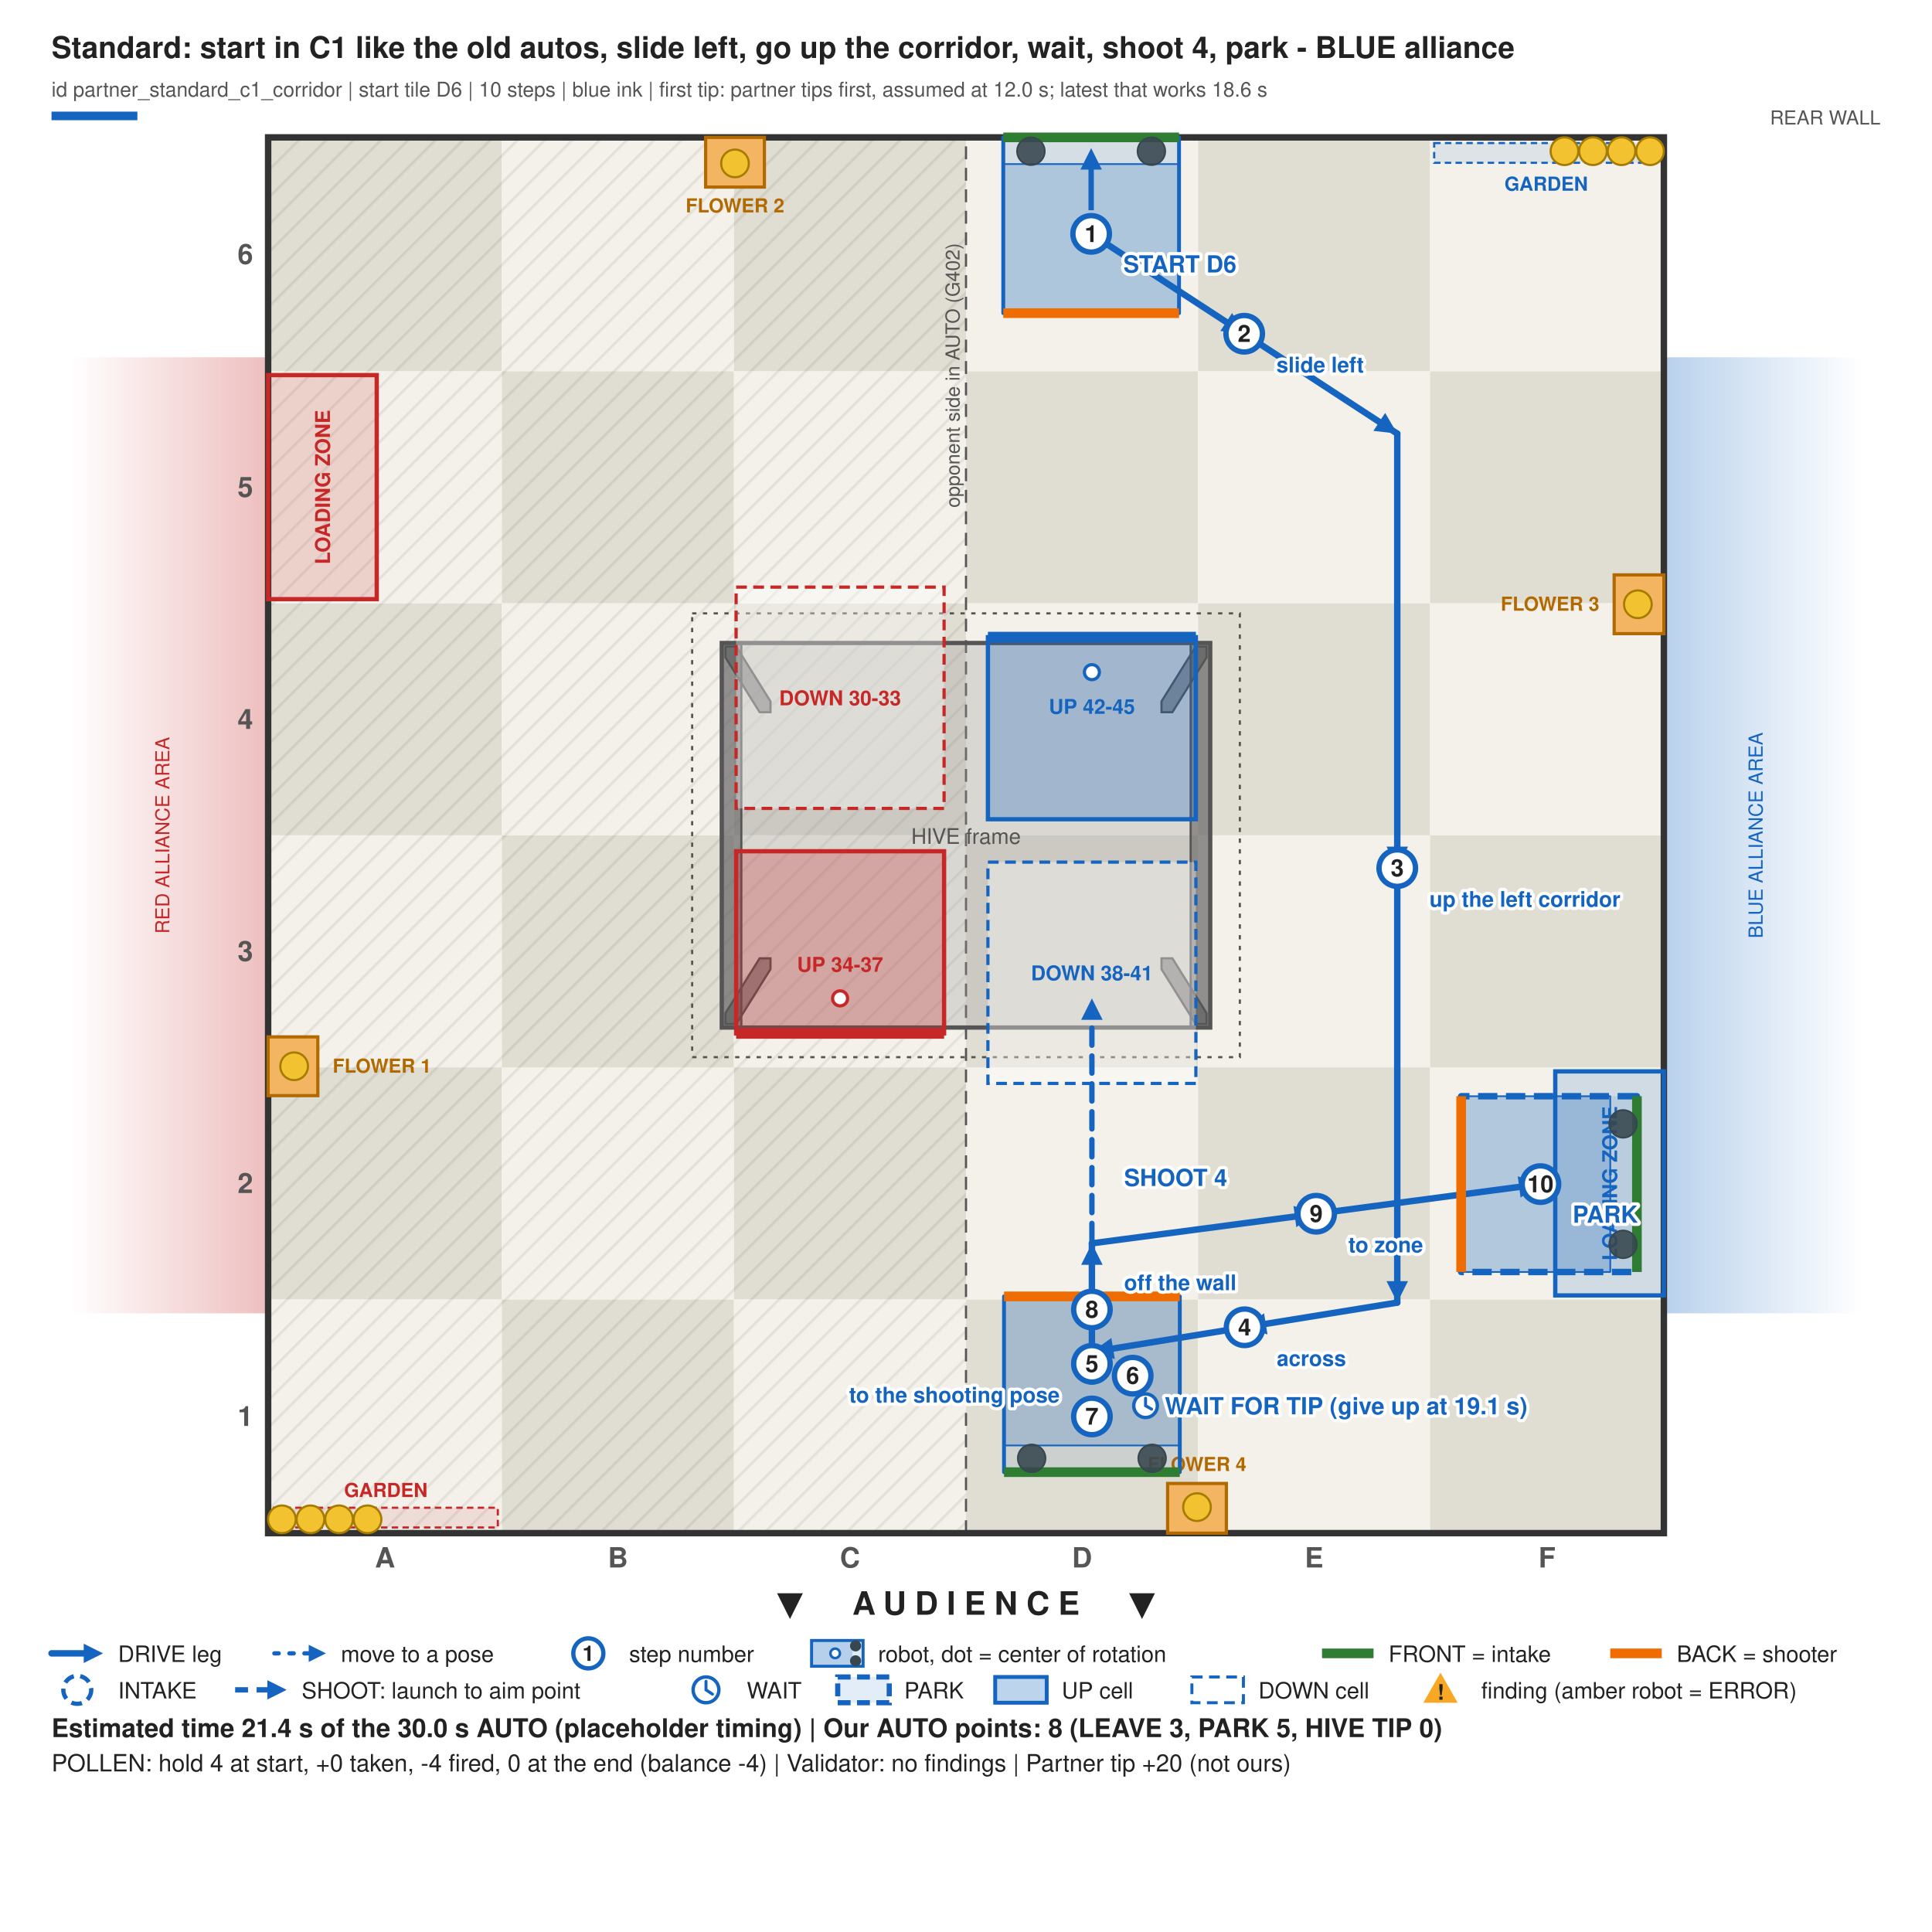
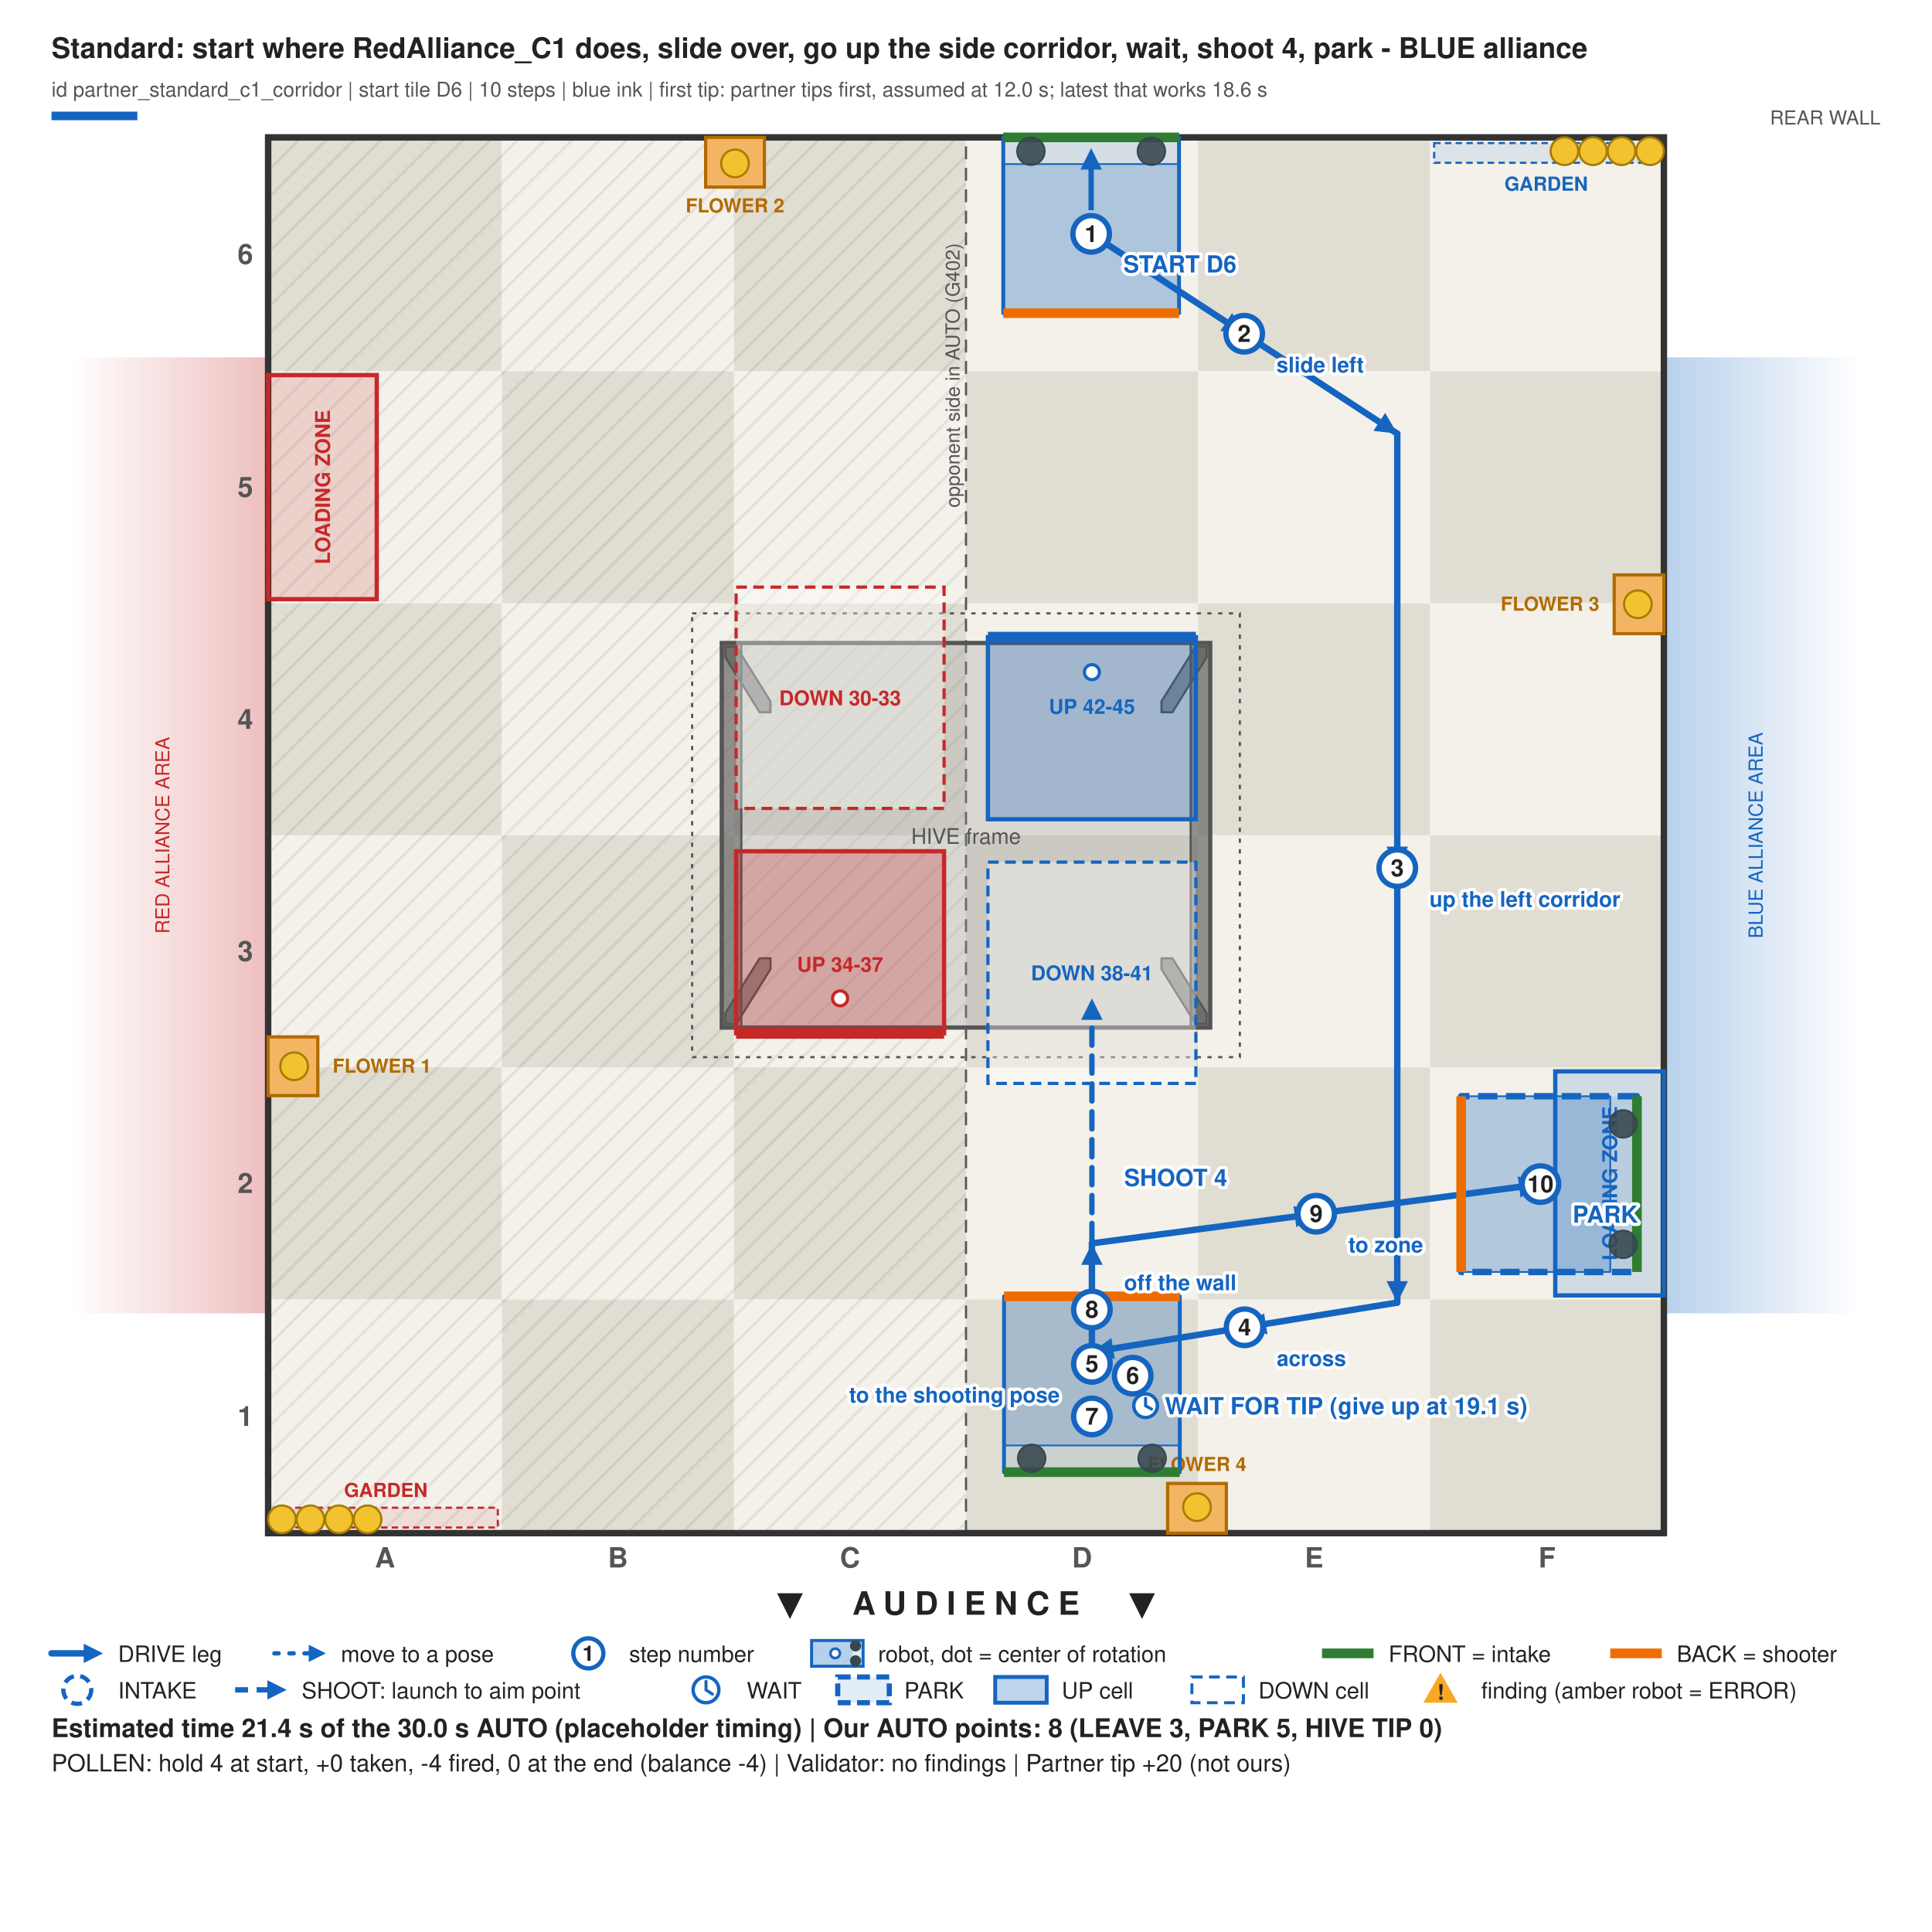
<svg xmlns="http://www.w3.org/2000/svg" viewBox="0 0 900 900" width="900" height="900" role="img" aria-labelledby="svg-title svg-desc" font-family="Helvetica, Arial, sans-serif">
  <defs>
    <linearGradient id="area-red" x1="1" y1="0" x2="0" y2="0">
      <stop offset="0" stop-color="#c62828" stop-opacity="0.30" />
      <stop offset="1" stop-color="#c62828" stop-opacity="0" />
    </linearGradient>
    <linearGradient id="area-blue" x1="0" y1="0" x2="1" y2="0">
      <stop offset="0" stop-color="#1565c0" stop-opacity="0.30" />
      <stop offset="1" stop-color="#1565c0" stop-opacity="0" />
    </linearGradient>
    <pattern id="opponent-hatch" width="9" height="9" patternUnits="userSpaceOnUse" patternTransform="rotate(45)">
      <line x1="0" y1="0" x2="0" y2="9" stroke="#000000" stroke-opacity="0.07" stroke-width="2.5" />
    </pattern>
  </defs>
  <rect id="background" x="0" y="0" width="900" height="900" fill="#ffffff" />
-   <text id="title" x="24" y="27" font-size="13.96" font-weight="bold" fill="#222222">Standard: start in C1 like the old autos, slide left, go up the corridor, wait, shoot 4, park - BLUE alliance</text>
+   <text id="title" x="24" y="27" font-size="13.23" font-weight="bold" fill="#222222">Standard: start where RedAlliance_C1 does, slide over, go up the side corridor, wait, shoot 4, park - BLUE alliance</text>
  <text id="subtitle" x="24" y="45" font-size="9.5" fill="#555555">id partner_standard_c1_corridor  |  start tile D6  |  10 steps  |  blue ink  |  first tip: partner tips first, assumed at 12.0 s; latest that works 18.6 s</text>
  <rect x="24" y="52" width="40" height="4" fill="#1565c0" />
  <g id="field">
    <rect class="alliance-area" data-alliance="RED" x="32.9" y="166.43" width="92" height="445.37" fill="url(#area-red)" />
    <rect class="alliance-area" data-alliance="BLUE" x="775.1" y="166.43" width="92" height="445.37" fill="url(#area-blue)" />
    <text x="78.9" y="389.12" font-size="9" fill="#c62828" text-anchor="middle" transform="rotate(-90 78.9 389.12)">RED ALLIANCE AREA</text>
    <text x="821.1" y="389.12" font-size="9" fill="#1565c0" text-anchor="middle" transform="rotate(-90 821.1 389.12)">BLUE ALLIANCE AREA</text>
    <rect class="tile" data-tile="A1" x="124.9" y="605.3" width="108.9" height="108.9" fill="#f3f1ea" />
    <rect class="tile" data-tile="A2" x="124.9" y="497.2" width="108.9" height="108.1" fill="#e0ddd2" />
    <rect class="tile" data-tile="A3" x="124.9" y="389.1" width="108.9" height="108.1" fill="#f3f1ea" />
    <rect class="tile" data-tile="A4" x="124.9" y="281" width="108.9" height="108.1" fill="#e0ddd2" />
    <rect class="tile" data-tile="A5" x="124.9" y="172.9" width="108.9" height="108.1" fill="#f3f1ea" />
    <rect class="tile" data-tile="A6" x="124.9" y="64" width="108.9" height="108.9" fill="#e0ddd2" />
    <rect class="tile" data-tile="B1" x="233.8" y="605.3" width="108.1" height="108.9" fill="#e0ddd2" />
    <rect class="tile" data-tile="B2" x="233.8" y="497.2" width="108.1" height="108.1" fill="#f3f1ea" />
    <rect class="tile" data-tile="B3" x="233.8" y="389.1" width="108.1" height="108.1" fill="#e0ddd2" />
    <rect class="tile" data-tile="B4" x="233.8" y="281" width="108.1" height="108.1" fill="#f3f1ea" />
    <rect class="tile" data-tile="B5" x="233.8" y="172.9" width="108.1" height="108.1" fill="#e0ddd2" />
    <rect class="tile" data-tile="B6" x="233.8" y="64" width="108.1" height="108.9" fill="#f3f1ea" />
    <rect class="tile" data-tile="C1" x="341.9" y="605.3" width="108.1" height="108.9" fill="#f3f1ea" />
    <rect class="tile" data-tile="C2" x="341.9" y="497.2" width="108.1" height="108.1" fill="#e0ddd2" />
    <rect class="tile" data-tile="C3" x="341.9" y="389.1" width="108.1" height="108.1" fill="#f3f1ea" />
    <rect class="tile" data-tile="C4" x="341.9" y="281" width="108.1" height="108.1" fill="#e0ddd2" />
    <rect class="tile" data-tile="C5" x="341.9" y="172.9" width="108.1" height="108.1" fill="#f3f1ea" />
    <rect class="tile" data-tile="C6" x="341.9" y="64" width="108.1" height="108.9" fill="#e0ddd2" />
    <rect class="tile" data-tile="D1" x="450" y="605.3" width="108.1" height="108.9" fill="#e0ddd2" />
    <rect class="tile" data-tile="D2" x="450" y="497.2" width="108.1" height="108.1" fill="#f3f1ea" />
    <rect class="tile" data-tile="D3" x="450" y="389.1" width="108.1" height="108.1" fill="#e0ddd2" />
    <rect class="tile" data-tile="D4" x="450" y="281" width="108.1" height="108.1" fill="#f3f1ea" />
    <rect class="tile" data-tile="D5" x="450" y="172.9" width="108.1" height="108.1" fill="#e0ddd2" />
    <rect class="tile" data-tile="D6" x="450" y="64" width="108.1" height="108.9" fill="#f3f1ea" />
    <rect class="tile" data-tile="E1" x="558.1" y="605.3" width="108.1" height="108.9" fill="#f3f1ea" />
    <rect class="tile" data-tile="E2" x="558.1" y="497.2" width="108.1" height="108.1" fill="#e0ddd2" />
    <rect class="tile" data-tile="E3" x="558.1" y="389.1" width="108.1" height="108.1" fill="#f3f1ea" />
    <rect class="tile" data-tile="E4" x="558.1" y="281" width="108.1" height="108.1" fill="#e0ddd2" />
    <rect class="tile" data-tile="E5" x="558.1" y="172.9" width="108.1" height="108.1" fill="#f3f1ea" />
    <rect class="tile" data-tile="E6" x="558.1" y="64" width="108.1" height="108.9" fill="#e0ddd2" />
    <rect class="tile" data-tile="F1" x="666.2" y="605.3" width="108.9" height="108.9" fill="#e0ddd2" />
    <rect class="tile" data-tile="F2" x="666.2" y="497.2" width="108.9" height="108.1" fill="#f3f1ea" />
    <rect class="tile" data-tile="F3" x="666.2" y="389.1" width="108.9" height="108.1" fill="#e0ddd2" />
    <rect class="tile" data-tile="F4" x="666.2" y="281" width="108.9" height="108.1" fill="#f3f1ea" />
    <rect class="tile" data-tile="F5" x="666.2" y="172.9" width="108.9" height="108.1" fill="#e0ddd2" />
    <rect class="tile" data-tile="F6" x="666.2" y="64" width="108.9" height="108.9" fill="#f3f1ea" />
    <rect id="opponent-side" x="124.9" y="64" width="325.1" height="650.2" fill="url(#opponent-hatch)" />
    <line id="side-line" x1="450" y1="714.2" x2="450" y2="64" stroke="#555555" stroke-width="1" stroke-dasharray="6 4" />
    <text id="opponent-label" x="447" y="174.86" font-size="9" fill="#555555" text-anchor="middle" transform="rotate(-90 447 174.86)">opponent side in AUTO (G402)</text>
    <text class="tile-label" x="179.35" y="730.2" font-size="13" font-weight="bold" text-anchor="middle" fill="#555555">A</text>
    <text class="tile-label" x="287.85" y="730.2" font-size="13" font-weight="bold" text-anchor="middle" fill="#555555">B</text>
    <text class="tile-label" x="395.95" y="730.2" font-size="13" font-weight="bold" text-anchor="middle" fill="#555555">C</text>
    <text class="tile-label" x="504.05" y="730.2" font-size="13" font-weight="bold" text-anchor="middle" fill="#555555">D</text>
    <text class="tile-label" x="612.15" y="730.2" font-size="13" font-weight="bold" text-anchor="middle" fill="#555555">E</text>
    <text class="tile-label" x="720.65" y="730.2" font-size="13" font-weight="bold" text-anchor="middle" fill="#555555">F</text>
    <text class="tile-label" x="117.9" y="664.25" font-size="13" font-weight="bold" text-anchor="end" fill="#555555">1</text>
    <text class="tile-label" x="117.9" y="555.75" font-size="13" font-weight="bold" text-anchor="end" fill="#555555">2</text>
    <text class="tile-label" x="117.9" y="447.65" font-size="13" font-weight="bold" text-anchor="end" fill="#555555">3</text>
    <text class="tile-label" x="117.9" y="339.55" font-size="13" font-weight="bold" text-anchor="end" fill="#555555">4</text>
    <text class="tile-label" x="117.9" y="231.45" font-size="13" font-weight="bold" text-anchor="end" fill="#555555">5</text>
    <text class="tile-label" x="117.9" y="122.95" font-size="13" font-weight="bold" text-anchor="end" fill="#555555">6</text>
    <rect id="field-border" x="124.9" y="64" width="650.2" height="650.2" fill="none" stroke="#333333" stroke-width="3" />
  </g>
  <g id="structures">
    <rect id="hive-frame" x="336.23" y="299.53" width="227.54" height="179.14" fill="#9a9a9a" fill-opacity="0.30" stroke="#555555" stroke-width="2" />
    <rect id="hive-keepout" x="322.43" y="285.73" width="255.14" height="206.74" fill="none" stroke="#555555" stroke-width="1" stroke-dasharray="2 3" />
    <g id="hive-solid">
      <polygon class="hive-foot" points="336.23,478.67 345.35,478.67 345.35,299.53 336.23,299.53" fill="#555555" fill-opacity="0.55" stroke="#555555" stroke-width="1" />
      <polygon class="hive-foot" points="554.65,478.67 563.77,478.67 563.77,299.53 554.65,299.53" fill="#555555" fill-opacity="0.55" stroke="#555555" stroke-width="1" />
      <polygon class="hive-foot" points="337.94,477.01 343,477.01 358.92,451.48 358.92,446.42 353.86,446.42 337.94,471.95" fill="#555555" fill-opacity="0.55" stroke="#555555" stroke-width="1" />
      <polygon class="hive-foot" points="337.94,306.25 353.86,331.78 358.92,331.78 358.92,326.72 343,301.19 337.94,301.19" fill="#555555" fill-opacity="0.55" stroke="#555555" stroke-width="1" />
      <polygon class="hive-foot" points="541.08,451.48 557,477.01 562.06,477.01 562.06,471.95 546.14,446.42 541.08,446.42" fill="#555555" fill-opacity="0.55" stroke="#555555" stroke-width="1" />
      <polygon class="hive-foot" points="541.08,331.78 546.14,331.78 562.06,306.25 562.06,301.19 557,301.19 541.08,326.72" fill="#555555" fill-opacity="0.55" stroke="#555555" stroke-width="1" />
    </g>
    <text x="450" y="393.1" font-size="10" fill="#555555" text-anchor="middle">HIVE frame</text>
    <g class="hive" data-alliance="RED">
      <g class="cell cell-down" data-alliance="RED" data-side="REAR">
        <rect x="342.91" y="273.5" width="96.88" height="103.09" fill="#ffffff" fill-opacity="0.35" stroke="#c62828" stroke-width="1.5" stroke-dasharray="5 3" />
        <text x="391.35" y="328.55" font-size="9.5" font-weight="bold" fill="#c62828" text-anchor="middle">DOWN 30-33</text>
      </g>
      <g class="cell cell-up" data-alliance="RED" data-side="AUDIENCE">
        <rect x="342.91" y="396.55" width="96.88" height="84.82" fill="#c62828" fill-opacity="0.28" stroke="#c62828" stroke-width="2" />
        <line class="cell-opening" x1="342.91" y1="481.38" x2="439.79" y2="481.38" stroke="#c62828" stroke-width="5" />
        <circle class="aim-point" cx="391.35" cy="465.08" r="3.5" fill="#ffffff" stroke="#c62828" stroke-width="1.5" />
        <text x="391.35" y="452.68" font-size="9.5" font-weight="bold" fill="#c62828" text-anchor="middle">UP 34-37</text>
      </g>
    </g>
    <g class="hive" data-alliance="BLUE">
      <g class="cell cell-down" data-alliance="BLUE" data-side="AUDIENCE">
        <rect x="460.21" y="401.61" width="96.88" height="103.09" fill="#ffffff" fill-opacity="0.35" stroke="#1565c0" stroke-width="1.5" stroke-dasharray="5 3" />
        <text x="508.65" y="456.66" font-size="9.5" font-weight="bold" fill="#1565c0" text-anchor="middle">DOWN 38-41</text>
      </g>
      <g class="cell cell-up" data-alliance="BLUE" data-side="REAR">
        <rect x="460.21" y="296.82" width="96.88" height="84.82" fill="#1565c0" fill-opacity="0.28" stroke="#1565c0" stroke-width="2" />
        <line class="cell-opening" x1="460.21" y1="296.82" x2="557.09" y2="296.82" stroke="#1565c0" stroke-width="5" />
        <circle class="aim-point" cx="508.65" cy="313.12" r="3.5" fill="#ffffff" stroke="#1565c0" stroke-width="1.5" />
        <text x="508.65" y="332.52" font-size="9.5" font-weight="bold" fill="#1565c0" text-anchor="middle">UP 42-45</text>
      </g>
    </g>
    <g class="flower" data-flower="1">
      <rect x="124.9" y="483.02" width="23.15" height="27.37" fill="#f3b562" stroke="#b26a00" stroke-width="1.5" />
      <circle cx="137.02" cy="496.71" r="6.44" fill="#f2c230" stroke="#a67c00" stroke-width="1" />
      <text x="154.95" y="499.71" font-size="9" fill="#b26a00" font-weight="bold" text-anchor="start">FLOWER 1</text>
    </g>
    <g class="flower" data-flower="2">
      <rect x="328.71" y="64" width="27.37" height="23.15" fill="#f3b562" stroke="#b26a00" stroke-width="1.5" />
      <circle cx="342.39" cy="76.12" r="6.44" fill="#f2c230" stroke="#a67c00" stroke-width="1" />
      <text x="342.39" y="98.95" font-size="9" fill="#b26a00" font-weight="bold" text-anchor="middle">FLOWER 2</text>
    </g>
    <g class="flower" data-flower="3">
      <rect x="751.95" y="267.81" width="23.15" height="27.37" fill="#f3b562" stroke="#b26a00" stroke-width="1.5" />
      <circle cx="762.98" cy="281.49" r="6.44" fill="#f2c230" stroke="#a67c00" stroke-width="1" />
      <text x="745.05" y="284.49" font-size="9" fill="#b26a00" font-weight="bold" text-anchor="end">FLOWER 3</text>
    </g>
    <g class="flower" data-flower="4">
      <rect x="543.92" y="691.05" width="27.37" height="23.15" fill="#f3b562" stroke="#b26a00" stroke-width="1.5" />
      <circle cx="557.61" cy="702.08" r="6.44" fill="#f2c230" stroke="#a67c00" stroke-width="1" />
      <text x="557.61" y="685.25" font-size="9" fill="#b26a00" font-weight="bold" text-anchor="middle">FLOWER 4</text>
    </g>
    <g class="garden" data-alliance="RED">
      <rect x="127.54" y="702.36" width="104.37" height="9.2" fill="#c62828" fill-opacity="0.10" stroke="#c62828" stroke-width="1" stroke-dasharray="3 2" />
      <circle class="pollen" cx="131.34" cy="707.76" r="6.44" fill="#f2c230" stroke="#a67c00" stroke-width="1" />
      <circle class="pollen" cx="144.63" cy="707.76" r="6.44" fill="#f2c230" stroke="#a67c00" stroke-width="1" />
      <circle class="pollen" cx="157.93" cy="707.76" r="6.44" fill="#f2c230" stroke="#a67c00" stroke-width="1" />
      <circle class="pollen" cx="171.22" cy="707.76" r="6.44" fill="#f2c230" stroke="#a67c00" stroke-width="1" />
      <text x="179.73" y="697.36" font-size="9" fill="#c62828" text-anchor="middle" font-weight="bold">GARDEN</text>
    </g>
    <g class="loading-zone" data-alliance="RED">
      <rect x="124.9" y="174.74" width="50.6" height="104.37" fill="#c62828" fill-opacity="0.16" stroke="#c62828" stroke-width="2" />
      <text x="150.2" y="230.43" font-size="9.5" font-weight="bold" fill="#c62828" text-anchor="middle" transform="rotate(-90 150.2 226.93)">LOADING ZONE</text>
    </g>
    <g class="garden" data-alliance="BLUE">
      <rect x="668.09" y="66.64" width="104.37" height="9.2" fill="#1565c0" fill-opacity="0.10" stroke="#1565c0" stroke-width="1" stroke-dasharray="3 2" />
      <circle class="pollen" cx="768.66" cy="70.44" r="6.44" fill="#f2c230" stroke="#a67c00" stroke-width="1" />
      <circle class="pollen" cx="755.37" cy="70.44" r="6.44" fill="#f2c230" stroke="#a67c00" stroke-width="1" />
      <circle class="pollen" cx="742.07" cy="70.44" r="6.44" fill="#f2c230" stroke="#a67c00" stroke-width="1" />
      <circle class="pollen" cx="728.78" cy="70.44" r="6.44" fill="#f2c230" stroke="#a67c00" stroke-width="1" />
      <text x="720.27" y="88.84" font-size="9" fill="#1565c0" text-anchor="middle" font-weight="bold">GARDEN</text>
    </g>
    <g class="loading-zone" data-alliance="BLUE">
      <rect x="724.5" y="499.09" width="50.6" height="104.37" fill="#1565c0" fill-opacity="0.16" stroke="#1565c0" stroke-width="2" />
      <text x="749.8" y="554.77" font-size="9.5" font-weight="bold" fill="#1565c0" text-anchor="middle" transform="rotate(-90 749.8 551.27)">LOADING ZONE</text>
    </g>
    <text id="audience-label" x="450" y="752.2" font-size="15" font-weight="bold" letter-spacing="4" text-anchor="middle" fill="#222222">AUDIENCE</text>
    <polygon class="compass-arrow" points="362,742.2 374,742.2 368,754.2" fill="#222222" />
    <polygon class="compass-arrow" points="526,742.2 538,742.2 532,754.2" fill="#222222" />
    <text x="876" y="58" font-size="9" fill="#555555" text-anchor="end">REAR WALL</text>
  </g>
  <g id="route" data-ink="#1565c0" data-alliance="BLUE" data-route="partner_standard_c1_corridor">
    <g class="drive-leg" data-step="2" data-mode="CONSTANT">
      <path class="leg" d="M 508.3 108.94 L 650.9 202" fill="none" stroke="#1565c0" stroke-width="3" stroke-linecap="round" stroke-linejoin="round" />
      <polygon class="arrowhead" points="579.6,155.47 568.49,154.19 573.96,145.82" fill="#1565c0" />
      <polygon class="arrowhead" points="650.9,202 639.79,200.72 645.26,192.35" fill="#1565c0" />
    </g>
    <g class="drive-leg" data-step="3" data-mode="CONSTANT">
      <path class="leg" d="M 650.9 202 L 650.9 606.8" fill="none" stroke="#1565c0" stroke-width="3" stroke-linecap="round" stroke-linejoin="round" />
      <polygon class="arrowhead" points="650.9,404.4 645.9,394.4 655.9,394.4" fill="#1565c0" />
      <polygon class="arrowhead" points="650.9,606.8 645.9,596.8 655.9,596.8" fill="#1565c0" />
    </g>
    <g class="drive-leg" data-step="4" data-mode="CONSTANT">
      <path class="leg" d="M 650.9 606.8 L 508.65 629.8" fill="none" stroke="#1565c0" stroke-width="3" stroke-linecap="round" stroke-linejoin="round" />
      <polygon class="arrowhead" points="579.78,618.3 588.85,611.77 590.45,621.64" fill="#1565c0" />
      <polygon class="arrowhead" points="508.65,629.8 517.72,623.27 519.32,633.14" fill="#1565c0" />
    </g>
    <g class="drive-leg" data-step="5" data-mode="CONSTANT">
      <path class="leg" d="M 508.65 629.8 L 508.65 640.84" fill="none" stroke="#1565c0" stroke-width="3" stroke-linecap="round" stroke-linejoin="round" />
      <polygon class="arrowhead" points="508.65,640.84 503.65,630.84 513.65,630.84" fill="#1565c0" />
    </g>
    <g class="drive-leg" data-step="8" data-mode="CONSTANT">
      <path class="leg" d="M 508.65 640.84 L 508.65 579.2" fill="none" stroke="#1565c0" stroke-width="3" stroke-linecap="round" stroke-linejoin="round" />
      <polygon class="arrowhead" points="508.65,579.2 513.65,589.2 503.65,589.2" fill="#1565c0" />
    </g>
    <g class="drive-leg" data-step="9" data-mode="LINEAR">
      <path class="leg" d="M 508.65 579.2 L 717.6 551.6" fill="none" stroke="#1565c0" stroke-width="3" stroke-linecap="round" stroke-linejoin="round" />
      <polygon class="arrowhead" points="613.13,565.4 603.87,571.67 602.56,561.75" fill="#1565c0" />
      <polygon class="arrowhead" points="717.6,551.6 708.34,557.87 707.03,547.95" fill="#1565c0" />
    </g>
    <g id="start-footprint" class="footprint start" data-step="1">
      <polygon class="outline" points="467.36,64 467.36,145.88 549.24,145.88 549.24,64" fill="#1565c0" fill-opacity="0.14" stroke="#1565c0" stroke-width="1.8" stroke-linejoin="round" />
      <polygon class="chassis" points="467.36,76.42 467.36,145.88 549.24,145.88 549.24,76.42" fill="#1565c0" fill-opacity="0.2" stroke="#1565c0" stroke-width="0.8" stroke-linejoin="round" />
      <line class="front-edge" x1="467.36" y1="64" x2="549.24" y2="64" stroke="#2e7d32" stroke-width="4.5" />
      <line class="back-edge" x1="467.36" y1="145.88" x2="549.24" y2="145.88" stroke="#ef6c00" stroke-width="4.5" />
      <circle class="wheel" data-wheel="LEFT" cx="480.24" cy="70.44" r="6.44" fill="#37474f" fill-opacity="0.88" stroke="#37474f" stroke-width="0.8" />
      <circle class="wheel" data-wheel="RIGHT" cx="536.36" cy="70.44" r="6.44" fill="#37474f" fill-opacity="0.88" stroke="#37474f" stroke-width="0.8" />
      <g class="pose-point" data-x="83.35" data-y="131.58">
        <circle cx="508.3" cy="108.94" r="3.4" fill="#ffffff" fill-opacity="0.92" stroke="#1565c0" stroke-width="1.6" />
        <line x1="504.9" y1="108.94" x2="511.7" y2="108.94" stroke="#1565c0" stroke-width="1" />
        <line x1="508.3" y1="105.54" x2="508.3" y2="112.34" stroke="#1565c0" stroke-width="1" />
      </g>
      <line class="heading-arrow" x1="508.3" y1="97.94" x2="508.3" y2="77" stroke="#1565c0" stroke-width="2.5" />
      <polygon class="arrowhead" points="508.3,69 513.3,79 503.3,79" fill="#1565c0" />
    </g>
    <g class="shoot-pose" data-step="7" data-nominal="false">
      <polygon class="outline" points="549.59,685.78 549.59,603.9 467.71,603.9 467.71,685.78" fill="#1565c0" fill-opacity="0.1" stroke="#1565c0" stroke-width="1.8" stroke-linejoin="round" />
      <polygon class="chassis" points="549.59,673.36 549.59,603.9 467.71,603.9 467.71,673.36" fill="#1565c0" fill-opacity="0.2" stroke="#1565c0" stroke-width="0.8" stroke-linejoin="round" />
      <line class="front-edge" x1="549.59" y1="685.78" x2="467.71" y2="685.78" stroke="#2e7d32" stroke-width="4.5" />
      <line class="back-edge" x1="549.59" y1="603.9" x2="467.71" y2="603.9" stroke="#ef6c00" stroke-width="4.5" />
      <circle class="wheel" data-wheel="LEFT" cx="536.71" cy="679.34" r="6.44" fill="#37474f" fill-opacity="0.88" stroke="#37474f" stroke-width="0.8" />
      <circle class="wheel" data-wheel="RIGHT" cx="480.59" cy="679.34" r="6.44" fill="#37474f" fill-opacity="0.88" stroke="#37474f" stroke-width="0.8" />
      <g class="pose-point" data-x="83.42" data-y="15.95">
        <circle cx="508.65" cy="640.84" r="3.4" fill="#ffffff" fill-opacity="0.92" stroke="#1565c0" stroke-width="1.6" />
        <line x1="505.25" y1="640.84" x2="512.05" y2="640.84" stroke="#1565c0" stroke-width="1" />
        <line x1="508.65" y1="637.44" x2="508.65" y2="644.24" stroke="#1565c0" stroke-width="1" />
      </g>
      <line class="shot" x1="508.65" y1="603.9" x2="508.65" y2="474.08" stroke="#1565c0" stroke-width="2.5" stroke-dasharray="8 5" stroke-linecap="round" />
      <polygon class="arrowhead" points="508.65,465.08 513.65,475.08 503.65,475.08" fill="#1565c0" />
    </g>
    <g class="park-outline" data-step="10">
      <polygon class="outline" points="762.54,510.66 680.66,510.66 680.66,592.54 762.54,592.54" fill="#1565c0" fill-opacity="0.12" stroke="#1565c0" stroke-width="3" stroke-dasharray="9 4" stroke-linejoin="round" />
      <polygon class="chassis" points="750.12,510.66 680.66,510.66 680.66,592.54 750.12,592.54" fill="#1565c0" fill-opacity="0.2" stroke="#1565c0" stroke-width="0.8" stroke-linejoin="round" />
      <line class="front-edge" x1="762.54" y1="510.66" x2="762.54" y2="592.54" stroke="#2e7d32" stroke-width="4.5" />
      <line class="back-edge" x1="680.66" y1="510.66" x2="680.66" y2="592.54" stroke="#ef6c00" stroke-width="4.5" />
      <circle class="wheel" data-wheel="LEFT" cx="756.1" cy="523.54" r="6.44" fill="#37474f" fill-opacity="0.88" stroke="#37474f" stroke-width="0.8" />
      <circle class="wheel" data-wheel="RIGHT" cx="756.1" cy="579.66" r="6.44" fill="#37474f" fill-opacity="0.88" stroke="#37474f" stroke-width="0.8" />
      <g class="pose-point" data-x="128.85" data-y="35.35">
        <circle cx="717.6" cy="551.6" r="3.4" fill="#ffffff" fill-opacity="0.92" stroke="#1565c0" stroke-width="1.6" />
        <line x1="714.2" y1="551.6" x2="721" y2="551.6" stroke="#1565c0" stroke-width="1" />
        <line x1="717.6" y1="548.2" x2="717.6" y2="555" stroke="#1565c0" stroke-width="1" />
      </g>
    </g>
    <g id="badges">
      <g class="badge" data-step="1" data-kind="START">
        <circle cx="508.3" cy="108.94" r="8.5" fill="#ffffff" stroke="#1565c0" stroke-width="2.5" />
        <text x="508.3" y="112.74" font-size="11" font-weight="bold" text-anchor="middle" fill="#222222">1</text>
      </g>
      <g class="badge" data-step="2" data-kind="DRIVE">
        <circle cx="579.6" cy="155.47" r="8.5" fill="#ffffff" stroke="#1565c0" stroke-width="2.5" />
        <text x="579.6" y="159.27" font-size="11" font-weight="bold" text-anchor="middle" fill="#222222">2</text>
      </g>
      <g class="badge" data-step="3" data-kind="DRIVE">
        <circle cx="650.9" cy="404.4" r="8.5" fill="#ffffff" stroke="#1565c0" stroke-width="2.5" />
        <text x="650.9" y="408.2" font-size="11" font-weight="bold" text-anchor="middle" fill="#222222">3</text>
      </g>
      <g class="badge" data-step="4" data-kind="DRIVE">
        <circle cx="579.78" cy="618.3" r="8.5" fill="#ffffff" stroke="#1565c0" stroke-width="2.5" />
        <text x="579.78" y="622.1" font-size="11" font-weight="bold" text-anchor="middle" fill="#222222">4</text>
      </g>
      <g class="badge" data-step="5" data-kind="DRIVE">
        <circle cx="508.65" cy="635.32" r="8.5" fill="#ffffff" stroke="#1565c0" stroke-width="2.5" />
        <text x="508.65" y="639.12" font-size="11" font-weight="bold" text-anchor="middle" fill="#222222">5</text>
      </g>
      <g class="badge" data-step="6" data-kind="WAIT_FOR_TIP">
        <circle cx="527.65" cy="640.84" r="8.5" fill="#ffffff" stroke="#1565c0" stroke-width="2.5" />
        <text x="527.65" y="644.64" font-size="11" font-weight="bold" text-anchor="middle" fill="#222222">6</text>
      </g>
      <g class="badge" data-step="7" data-kind="SHOOT">
        <circle cx="508.65" cy="659.84" r="8.5" fill="#ffffff" stroke="#1565c0" stroke-width="2.5" />
        <text x="508.65" y="663.64" font-size="11" font-weight="bold" text-anchor="middle" fill="#222222">7</text>
      </g>
      <g class="badge" data-step="8" data-kind="DRIVE">
        <circle cx="508.65" cy="610.02" r="8.5" fill="#ffffff" stroke="#1565c0" stroke-width="2.5" />
        <text x="508.65" y="613.82" font-size="11" font-weight="bold" text-anchor="middle" fill="#222222">8</text>
      </g>
      <g class="badge" data-step="9" data-kind="DRIVE">
        <circle cx="613.13" cy="565.4" r="8.5" fill="#ffffff" stroke="#1565c0" stroke-width="2.5" />
        <text x="613.13" y="569.2" font-size="11" font-weight="bold" text-anchor="middle" fill="#222222">9</text>
      </g>
      <g class="badge" data-step="10" data-kind="PARK">
        <circle cx="717.6" cy="551.6" r="8.5" fill="#ffffff" stroke="#1565c0" stroke-width="2.5" />
        <text x="717.6" y="555.4" font-size="11" font-weight="bold" text-anchor="middle" fill="#222222">10</text>
      </g>
    </g>
    <g id="step-labels">
      <text class="step-label" x="523.3" y="126.94" font-size="11" font-weight="bold" fill="#1565c0" text-anchor="start" stroke="#ffffff" stroke-width="3" stroke-linejoin="round" paint-order="stroke">START D6</text>
      <text class="step-label" x="594.6" y="173.47" font-size="10" font-weight="bold" fill="#1565c0" text-anchor="start" stroke="#ffffff" stroke-width="3" stroke-linejoin="round" paint-order="stroke">slide left</text>
      <text class="step-label" x="665.9" y="422.4" font-size="10" font-weight="bold" fill="#1565c0" text-anchor="start" stroke="#ffffff" stroke-width="3" stroke-linejoin="round" paint-order="stroke">up the left corridor</text>
      <text class="step-label" x="594.78" y="636.3" font-size="10" font-weight="bold" fill="#1565c0" text-anchor="start" stroke="#ffffff" stroke-width="3" stroke-linejoin="round" paint-order="stroke">across</text>
      <text class="step-label" x="493.65" y="653.32" font-size="10" font-weight="bold" fill="#1565c0" text-anchor="end" stroke="#ffffff" stroke-width="3" stroke-linejoin="round" paint-order="stroke">to the shooting pose</text>
      <g class="clock">
        <circle cx="533.65" cy="654.84" r="5.5" fill="#ffffff" stroke="#1565c0" stroke-width="1.6" />
        <polyline points="533.65,651.34 533.65,654.84 536.45,656.44" fill="none" stroke="#1565c0" stroke-width="1.4" stroke-linecap="round" />
      </g>
      <text class="step-label" x="542.65" y="658.84" font-size="11" font-weight="bold" fill="#1565c0" text-anchor="start" stroke="#ffffff" stroke-width="3" stroke-linejoin="round" paint-order="stroke">WAIT FOR TIP (give up at 19.1 s)</text>
      <text class="step-label" x="523.65" y="552.49" font-size="11" font-weight="bold" fill="#1565c0" text-anchor="start" stroke="#ffffff" stroke-width="3" stroke-linejoin="round" paint-order="stroke">SHOOT 4</text>
      <text class="step-label" x="523.65" y="601.02" font-size="10" font-weight="bold" fill="#1565c0" text-anchor="start" stroke="#ffffff" stroke-width="3" stroke-linejoin="round" paint-order="stroke">off the wall</text>
      <text class="step-label" x="628.13" y="583.4" font-size="10" font-weight="bold" fill="#1565c0" text-anchor="start" stroke="#ffffff" stroke-width="3" stroke-linejoin="round" paint-order="stroke">to zone</text>
      <text class="step-label" x="732.6" y="569.6" font-size="11" font-weight="bold" fill="#1565c0" text-anchor="start" stroke="#ffffff" stroke-width="3" stroke-linejoin="round" paint-order="stroke">PARK</text>
    </g>
    <g id="issue-marks">
</g>
  </g>
  <g id="legend">
    <g class="legend-item" data-icon="drive">
      <line x1="24" y1="770.2" x2="40" y2="770.2" stroke="#1565c0" stroke-width="3" stroke-linecap="round" />
      <polygon class="arrowhead" points="48,770.2 39,774.7 39,765.7" fill="#1565c0" />
      <text x="55" y="774.2" font-size="10.5" fill="#222222">DRIVE leg</text>
    </g>
    <g class="legend-item" data-icon="approach">
      <line x1="127.81" y1="770.2" x2="143.81" y2="770.2" stroke="#1565c0" stroke-width="2" stroke-dasharray="2 5" stroke-linecap="round" />
      <polygon class="arrowhead" points="151.81,770.2 143.81,774.2 143.81,766.2" fill="#1565c0" />
      <text x="158.81" y="774.2" font-size="10.5" fill="#222222">move to a pose</text>
    </g>
    <g class="legend-item" data-icon="badge">
      <circle cx="274.07" cy="770.2" r="7" fill="#ffffff" stroke="#1565c0" stroke-width="2" />
      <text x="274.07" y="773.7" font-size="10" font-weight="bold" text-anchor="middle" fill="#222222">1</text>
      <text x="293.07" y="774.2" font-size="10.5" fill="#222222">step number</text>
    </g>
    <g class="legend-item" data-icon="robot">
      <rect x="378.06" y="764.2" width="24" height="12" fill="#1565c0" fill-opacity="0.14" stroke="#1565c0" stroke-width="1.4" />
      <rect x="378.06" y="764.2" width="19" height="12" fill="#1565c0" fill-opacity="0.2" />
      <circle cx="398.56" cy="766.7" r="2.6" fill="#37474f" />
      <circle cx="398.56" cy="773.7" r="2.6" fill="#37474f" />
      <circle cx="389.06" cy="770.2" r="2.2" fill="#ffffff" stroke="#1565c0" stroke-width="1.2" />
      <text x="409.06" y="774.2" font-size="10.5" fill="#222222">robot, dot = center of rotation</text>
    </g>
    <g class="legend-item" data-icon="front">
      <line x1="615.85" y1="770.2" x2="639.85" y2="770.2" stroke="#2e7d32" stroke-width="4.5" />
      <text x="646.85" y="774.2" font-size="10.5" fill="#222222">FRONT = intake</text>
    </g>
    <g class="legend-item" data-icon="back">
      <line x1="750.11" y1="770.2" x2="774.11" y2="770.2" stroke="#ef6c00" stroke-width="4.5" />
      <text x="781.11" y="774.2" font-size="10.5" fill="#222222">BACK = shooter</text>
    </g>
    <g class="legend-item" data-icon="intake">
      <circle cx="36" cy="787.2" r="6.5" fill="none" stroke="#1565c0" stroke-width="2" stroke-dasharray="5 3" />
      <text x="55" y="791.2" font-size="10.5" fill="#222222">INTAKE</text>
    </g>
    <g class="legend-item" data-icon="shoot">
      <line x1="109.54" y1="787.2" x2="125.54" y2="787.2" stroke="#1565c0" stroke-width="2.5" stroke-dasharray="6 4" />
      <polygon class="arrowhead" points="133.54,787.2 124.54,791.7 124.54,782.7" fill="#1565c0" />
      <text x="140.54" y="791.2" font-size="10.5" fill="#222222">SHOOT: launch to aim point</text>
    </g>
    <g class="legend-item" data-icon="wait">
      <circle cx="328.88" cy="787.2" r="6" fill="#ffffff" stroke="#1565c0" stroke-width="1.6" />
      <polyline points="328.88,783.2 328.88,787.2 331.88,789.2" fill="none" stroke="#1565c0" stroke-width="1.4" stroke-linecap="round" />
      <text x="347.88" y="791.2" font-size="10.5" fill="#222222">WAIT</text>
    </g>
    <g class="legend-item" data-icon="park">
      <rect x="390.24" y="781.2" width="24" height="12" fill="#1565c0" fill-opacity="0.12" stroke="#1565c0" stroke-width="2.4" stroke-dasharray="6 3" />
      <text x="421.24" y="791.2" font-size="10.5" fill="#222222">PARK</text>
    </g>
    <g class="legend-item" data-icon="up">
      <rect x="463.6" y="781.2" width="24" height="12" fill="#1565c0" fill-opacity="0.28" stroke="#1565c0" stroke-width="1.8" />
      <text x="494.6" y="791.2" font-size="10.5" fill="#222222">UP cell</text>
    </g>
    <g class="legend-item" data-icon="down">
      <rect x="555.23" y="781.2" width="24" height="12" fill="#ffffff" fill-opacity="0.35" stroke="#1565c0" stroke-width="1.4" stroke-dasharray="5 3" />
      <text x="586.23" y="791.2" font-size="10.5" fill="#222222">DOWN cell</text>
    </g>
    <g class="legend-item" data-icon="issue">
      <polygon points="671.04,779.2 679.04,793.2 663.04,793.2" fill="#f9a825" />
      <text x="671.04" y="791.8" font-size="10" font-weight="bold" text-anchor="middle" fill="#222222">!</text>
      <text x="690.04" y="791.2" font-size="10.5" fill="#222222">finding (amber robot = ERROR)</text>
    </g>
  </g>
  <g id="footer">
    <text id="footer-metrics" x="24" y="809.2" font-size="12" font-weight="bold" fill="#222222">Estimated time 21.4 s of the 30.0 s AUTO (placeholder timing)   |   Our AUTO points: 8  (LEAVE 3, PARK 5, HIVE TIP 0)</text>
    <text id="footer-pollen" x="24" y="825.2" font-size="11.1" fill="#222222">POLLEN: hold 4 at start, +0 taken, -4 fired, 0 at the end (balance -4)   |   Validator: no findings   |   Partner tip +20 (not ours)</text>
  </g>
</svg>
